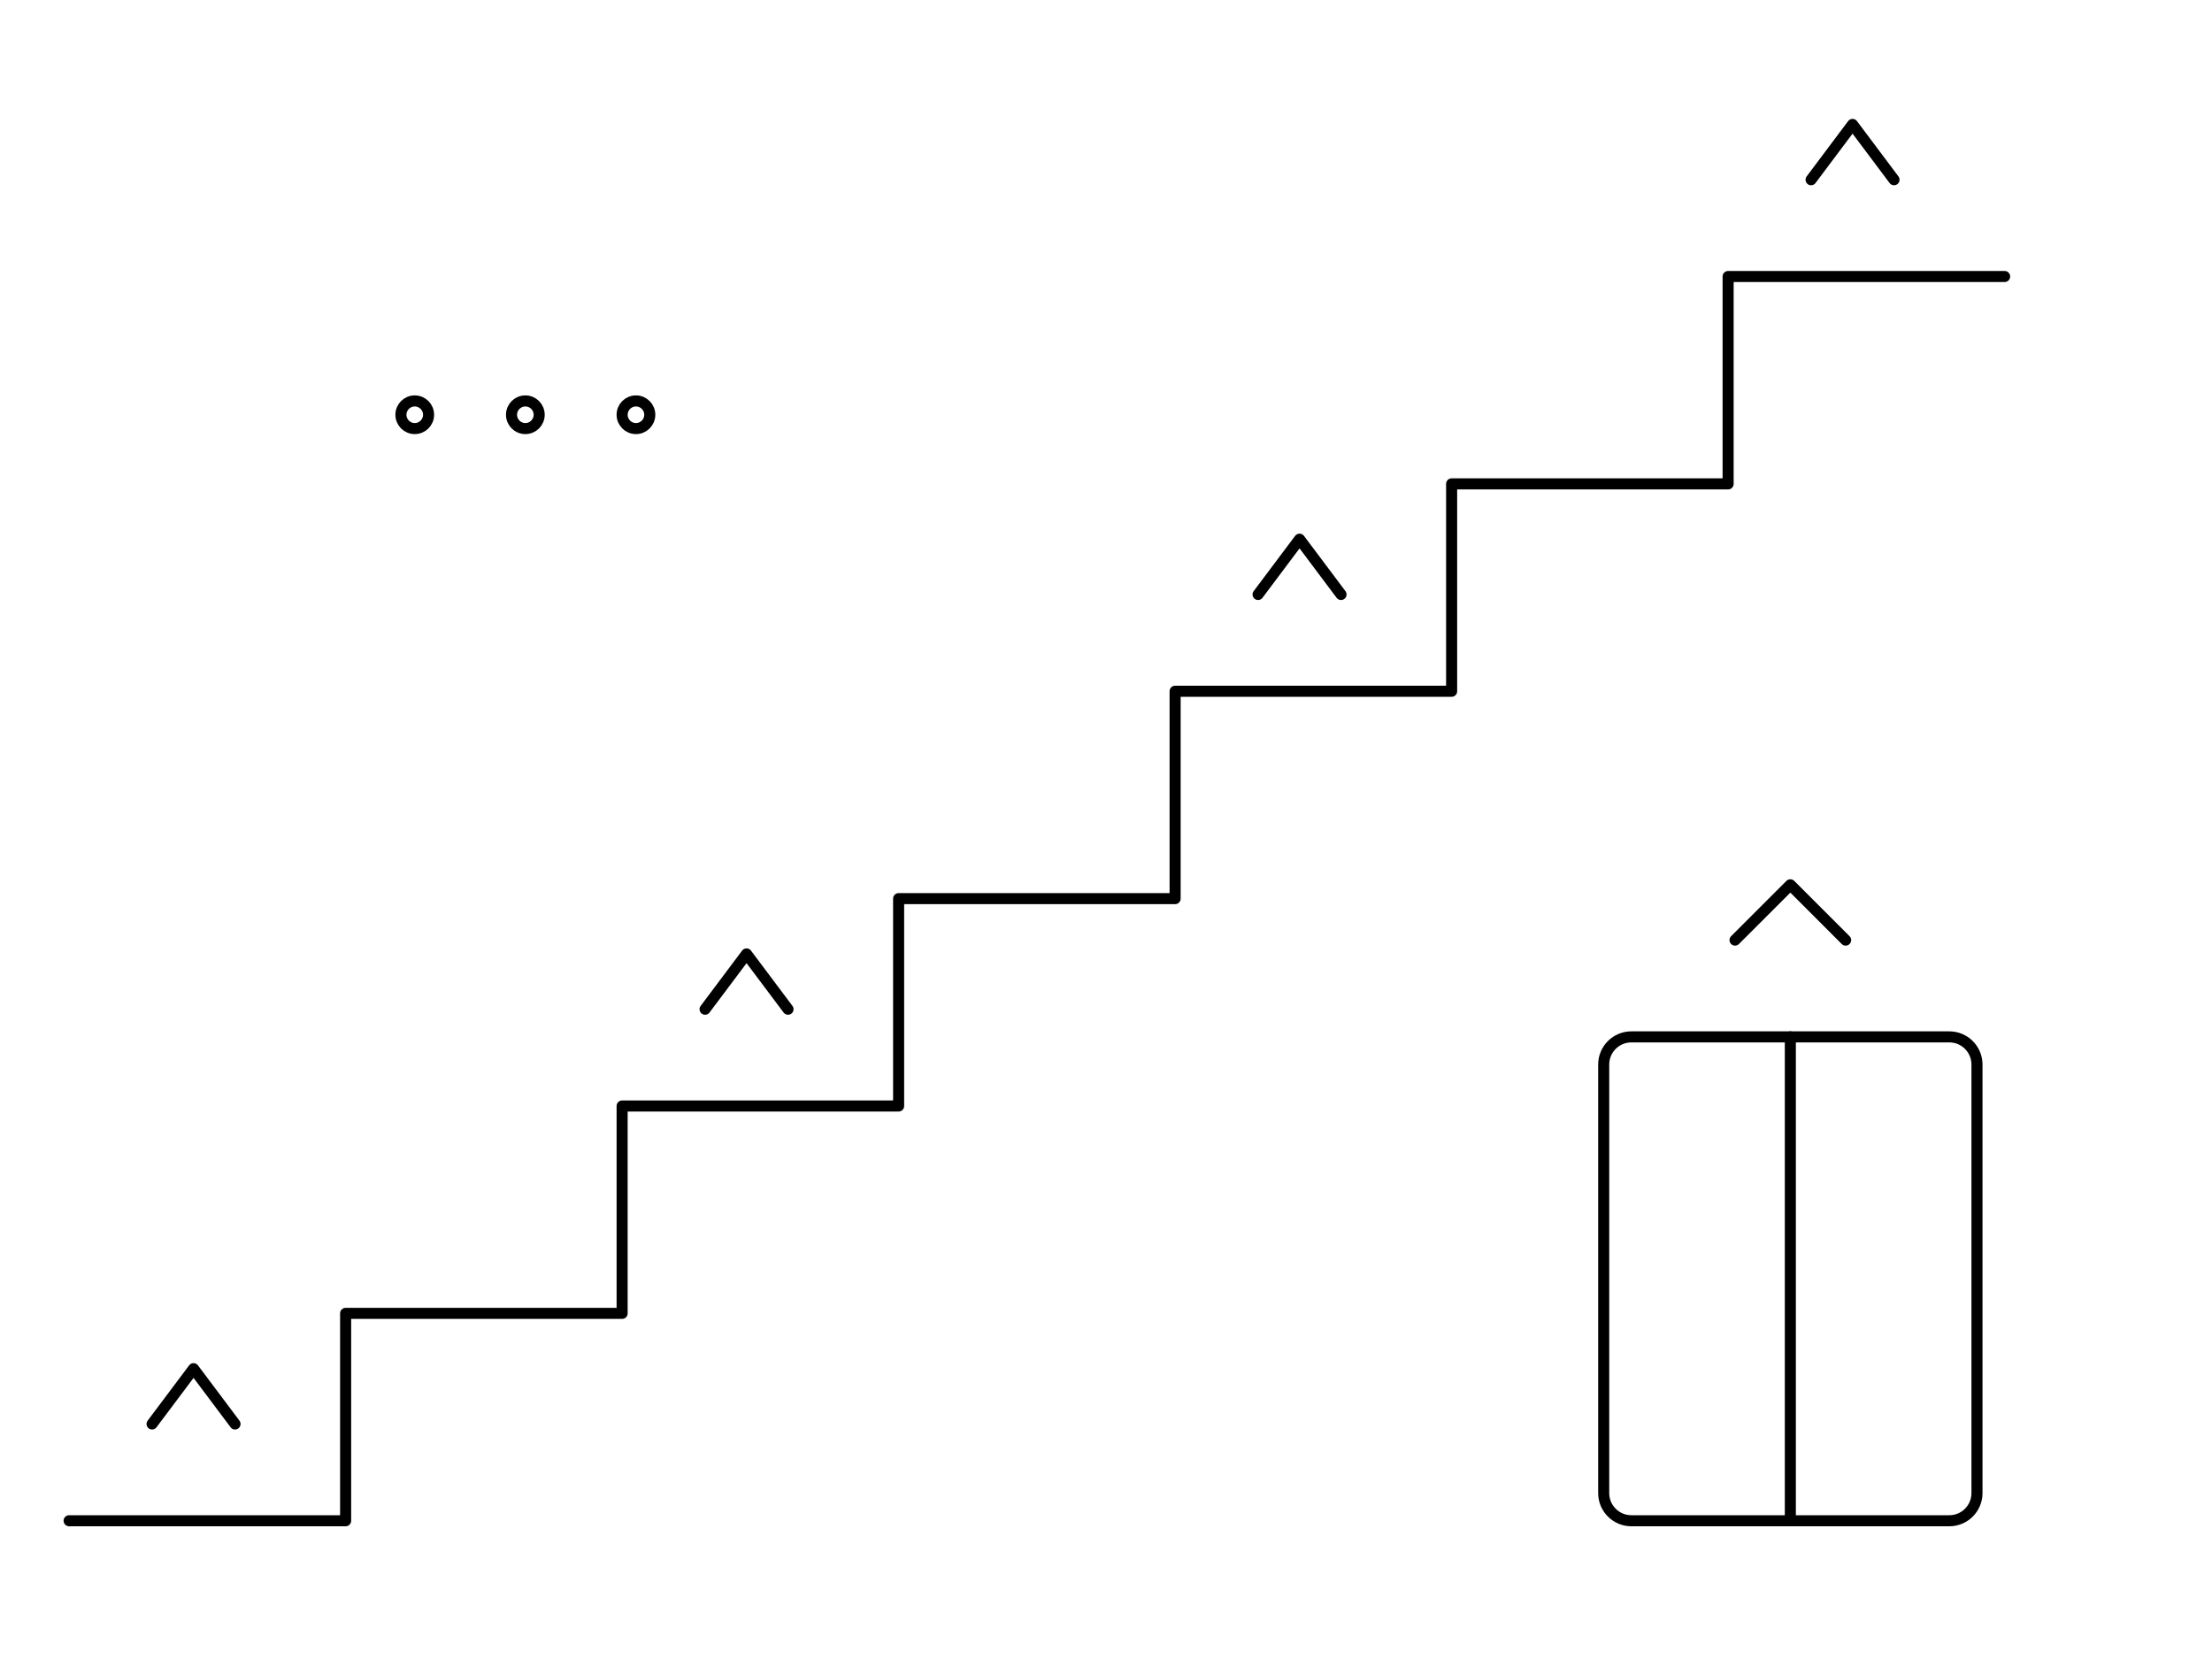
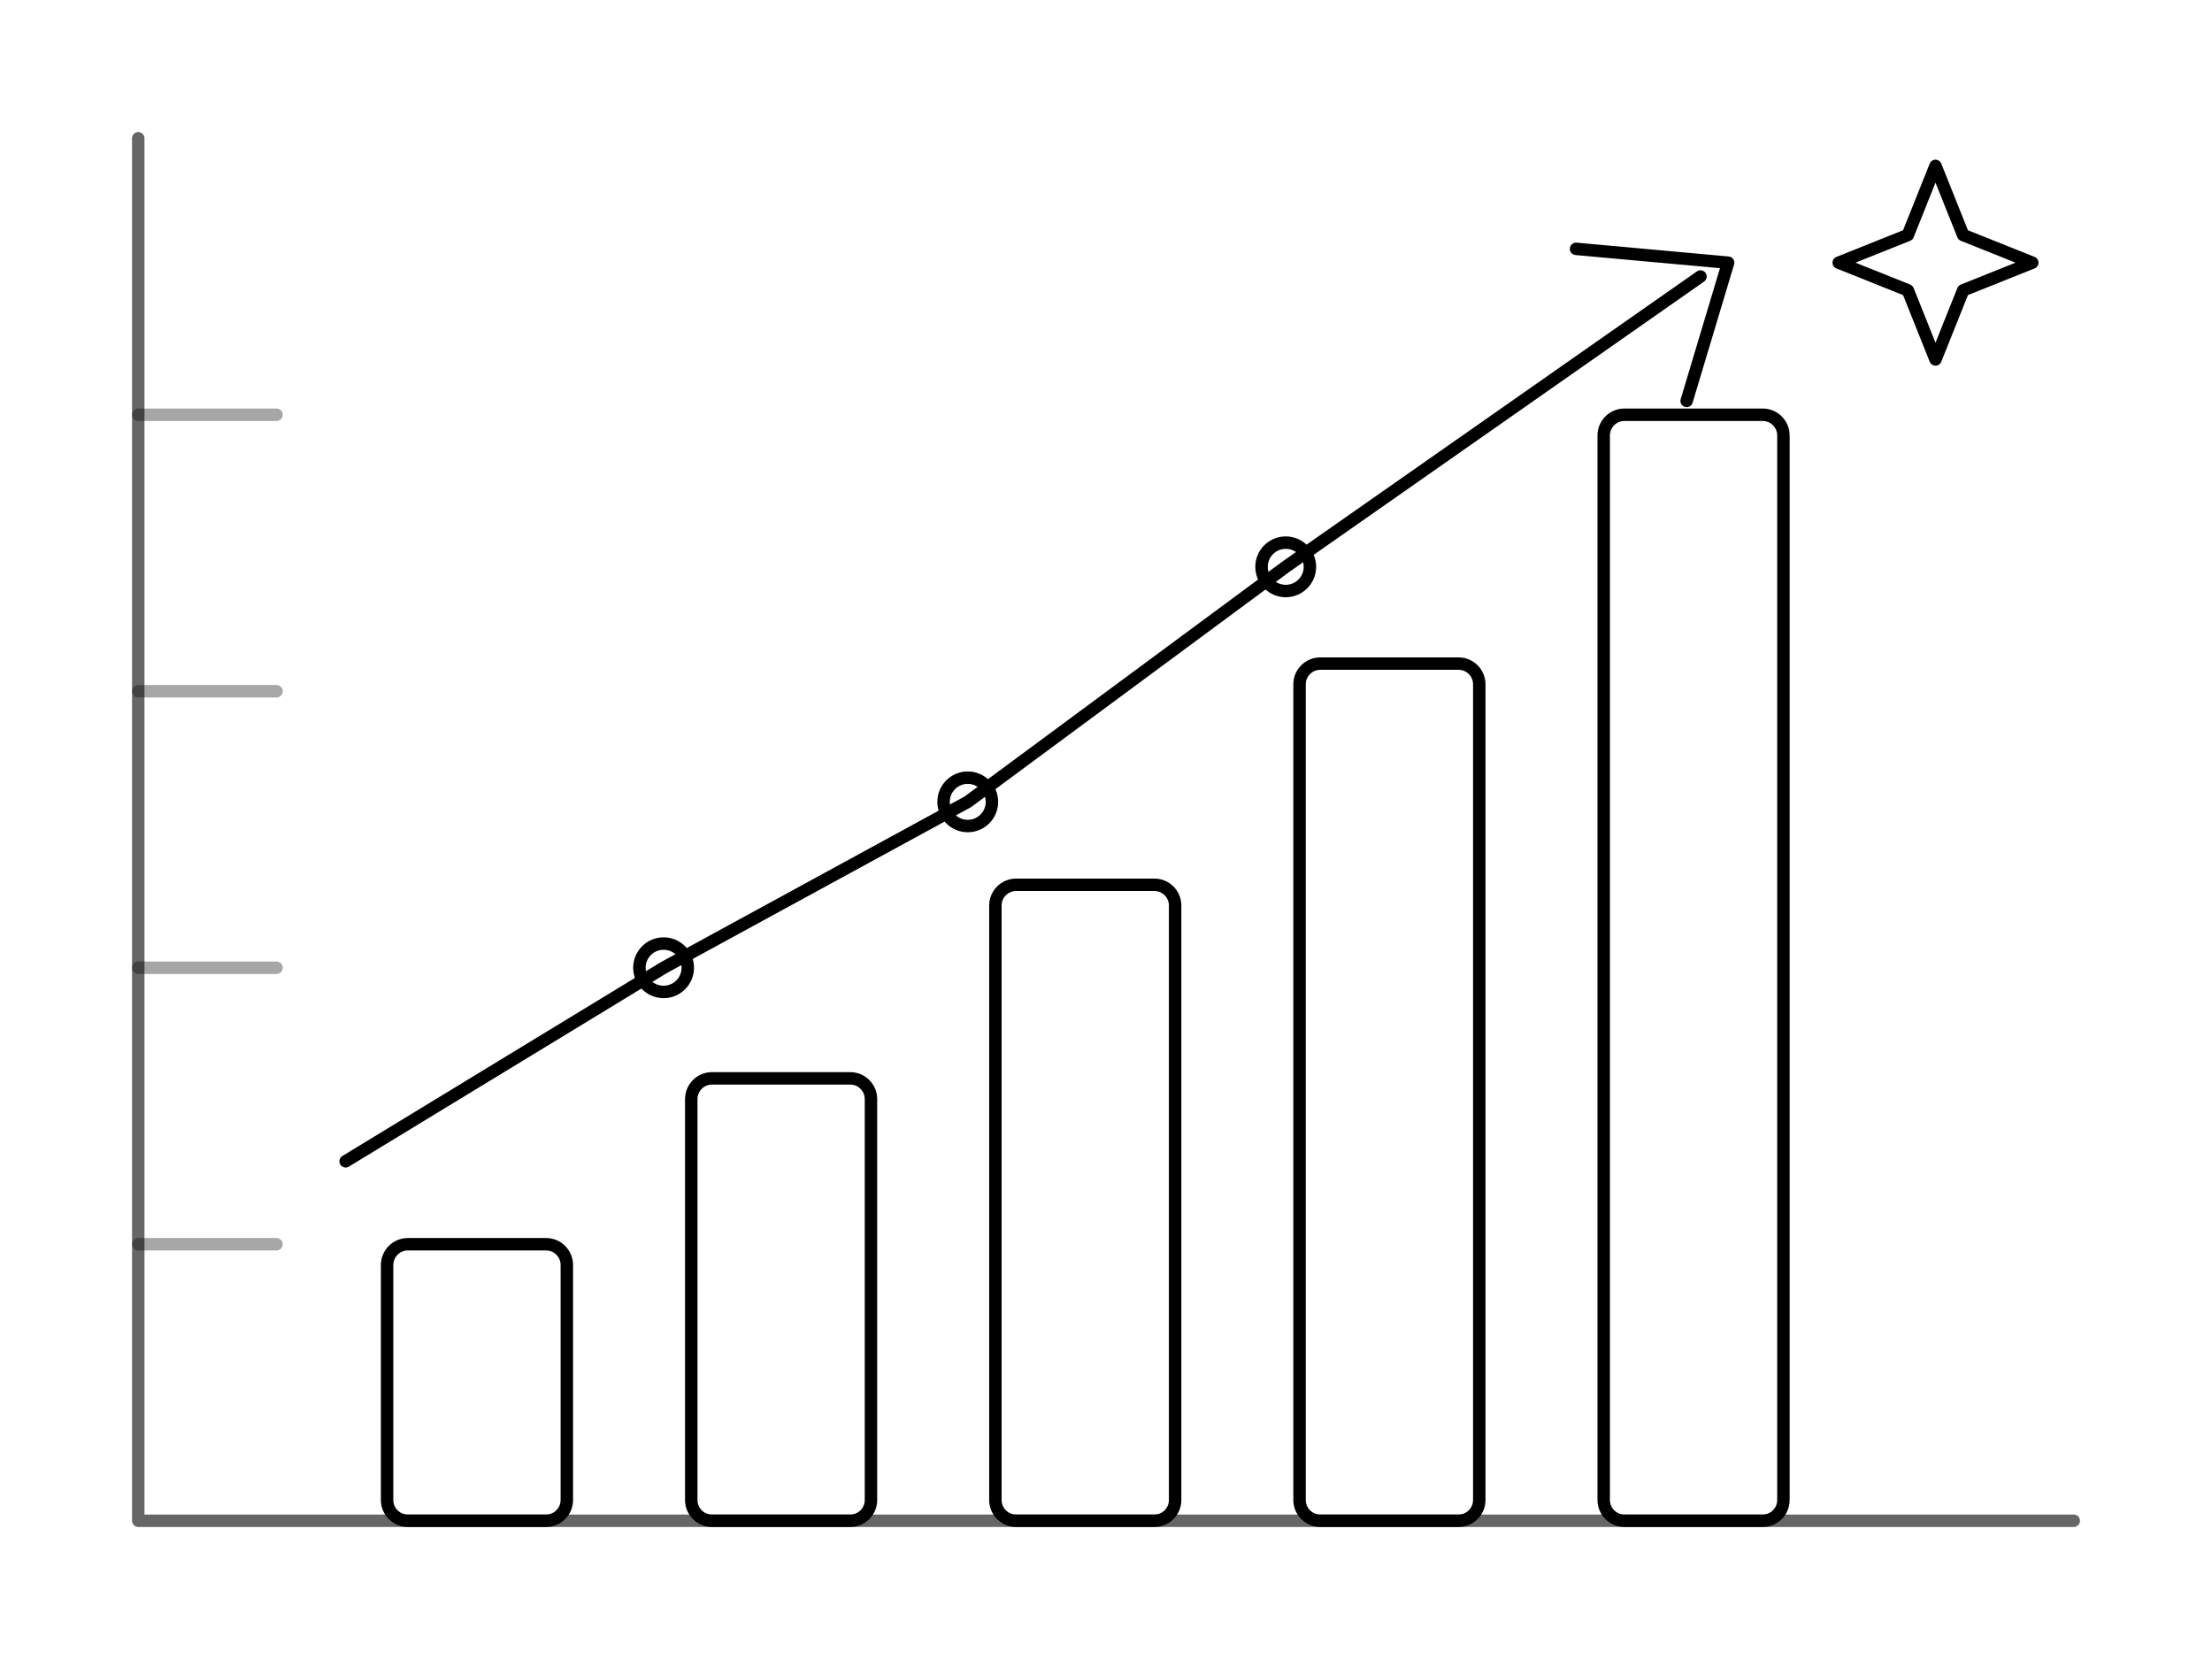
- <svg xmlns="http://www.w3.org/2000/svg" width="320" height="240" viewBox="0 0 320 240" fill="none" stroke="#000" stroke-width="1.6" stroke-linecap="round" stroke-linejoin="round">
-   <path d="M10 220 h40 v-30 h40 v-30 h40 v-30 h40 v-30 h40 v-30 h40 v-30 h40" />
-   <path d="M22 206 l6 -8 l6 8 M102 146 l6 -8 l6 8 M182 86 l6 -8 l6 8 M262 26 l6 -8 l6 8" />
-   <rect x="232" y="150" width="54" height="70" rx="4" />
-   <path d="M259 150 v70" />
-   <path d="M251 136 l8 -8 l8 8" />
-   <circle cx="60" cy="60" r="2" />
-   <circle cx="76" cy="60" r="2" />
-   <circle cx="92" cy="60" r="2" />
+ <svg xmlns="http://www.w3.org/2000/svg" width="320" height="240" viewBox="0 0 320 240" fill="none" stroke="#000" stroke-width="1.8" stroke-linecap="round" stroke-linejoin="round">
+   <path d="M20 220 H300 M20 220 V20" opacity=".6" />
+   <path d="M20 180 h20 M20 140 h20 M20 100 h20 M20 60 h20" opacity=".35" />
+   <rect x="56" y="180" width="26" height="40" rx="3" />
+   <rect x="100" y="156" width="26" height="64" rx="3" />
+   <rect x="144" y="128" width="26" height="92" rx="3" />
+   <rect x="188" y="96" width="26" height="124" rx="3" />
+   <rect x="232" y="60" width="26" height="160" rx="3" />
+   <path d="M50 168 L96 140 L140 116 L186 82 L246 40" />
+   <path d="M228 36 L250 38 L244 58" />
+   <circle cx="96" cy="140" r="3.5" />
+   <circle cx="140" cy="116" r="3.5" />
+   <circle cx="186" cy="82" r="3.5" />
+   <path d="M276 34 l4 -10 l4 10 l10 4 l-10 4 l-4 10 l-4 -10 l-10 -4 z" />
</svg>
